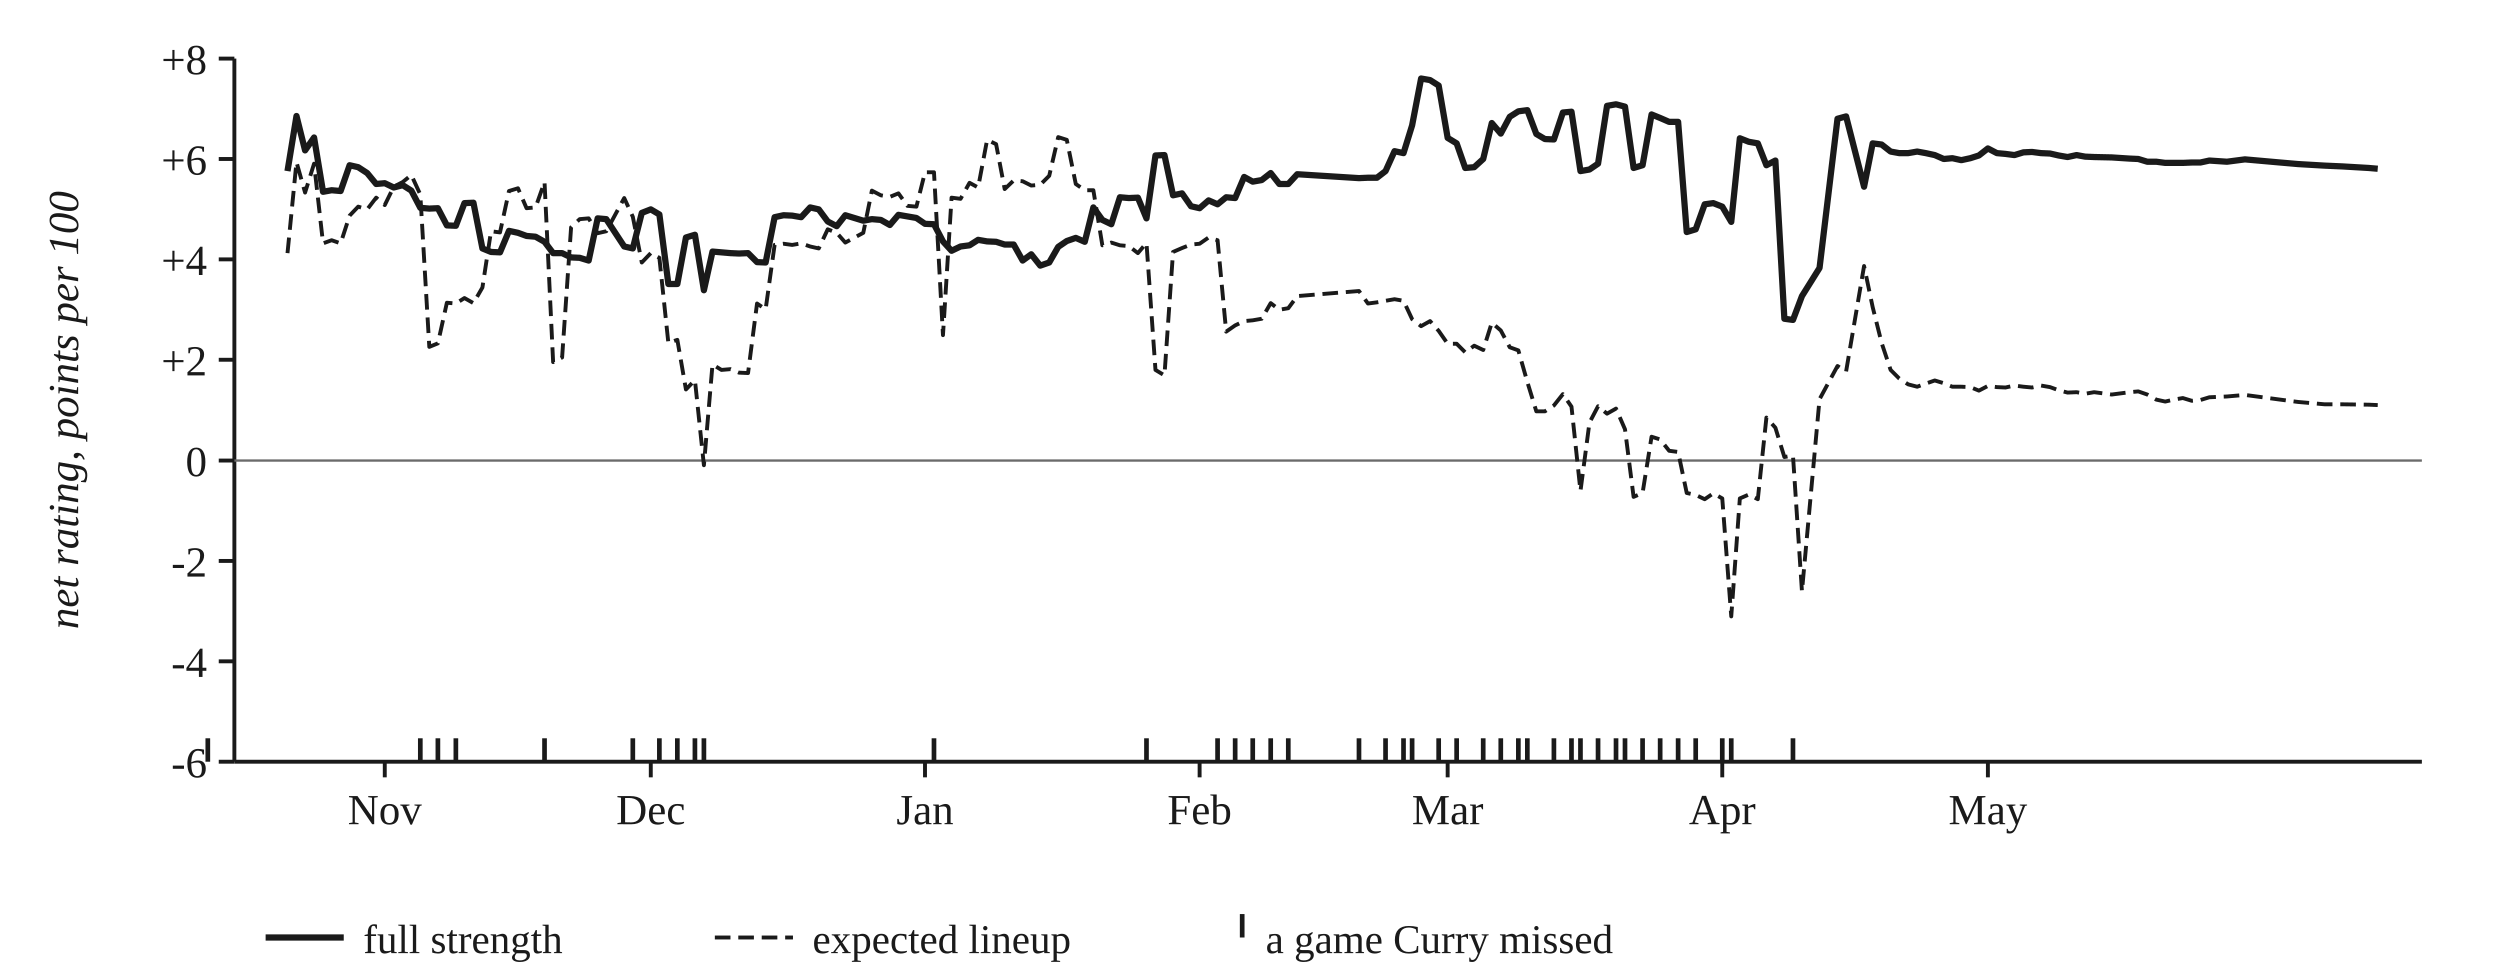
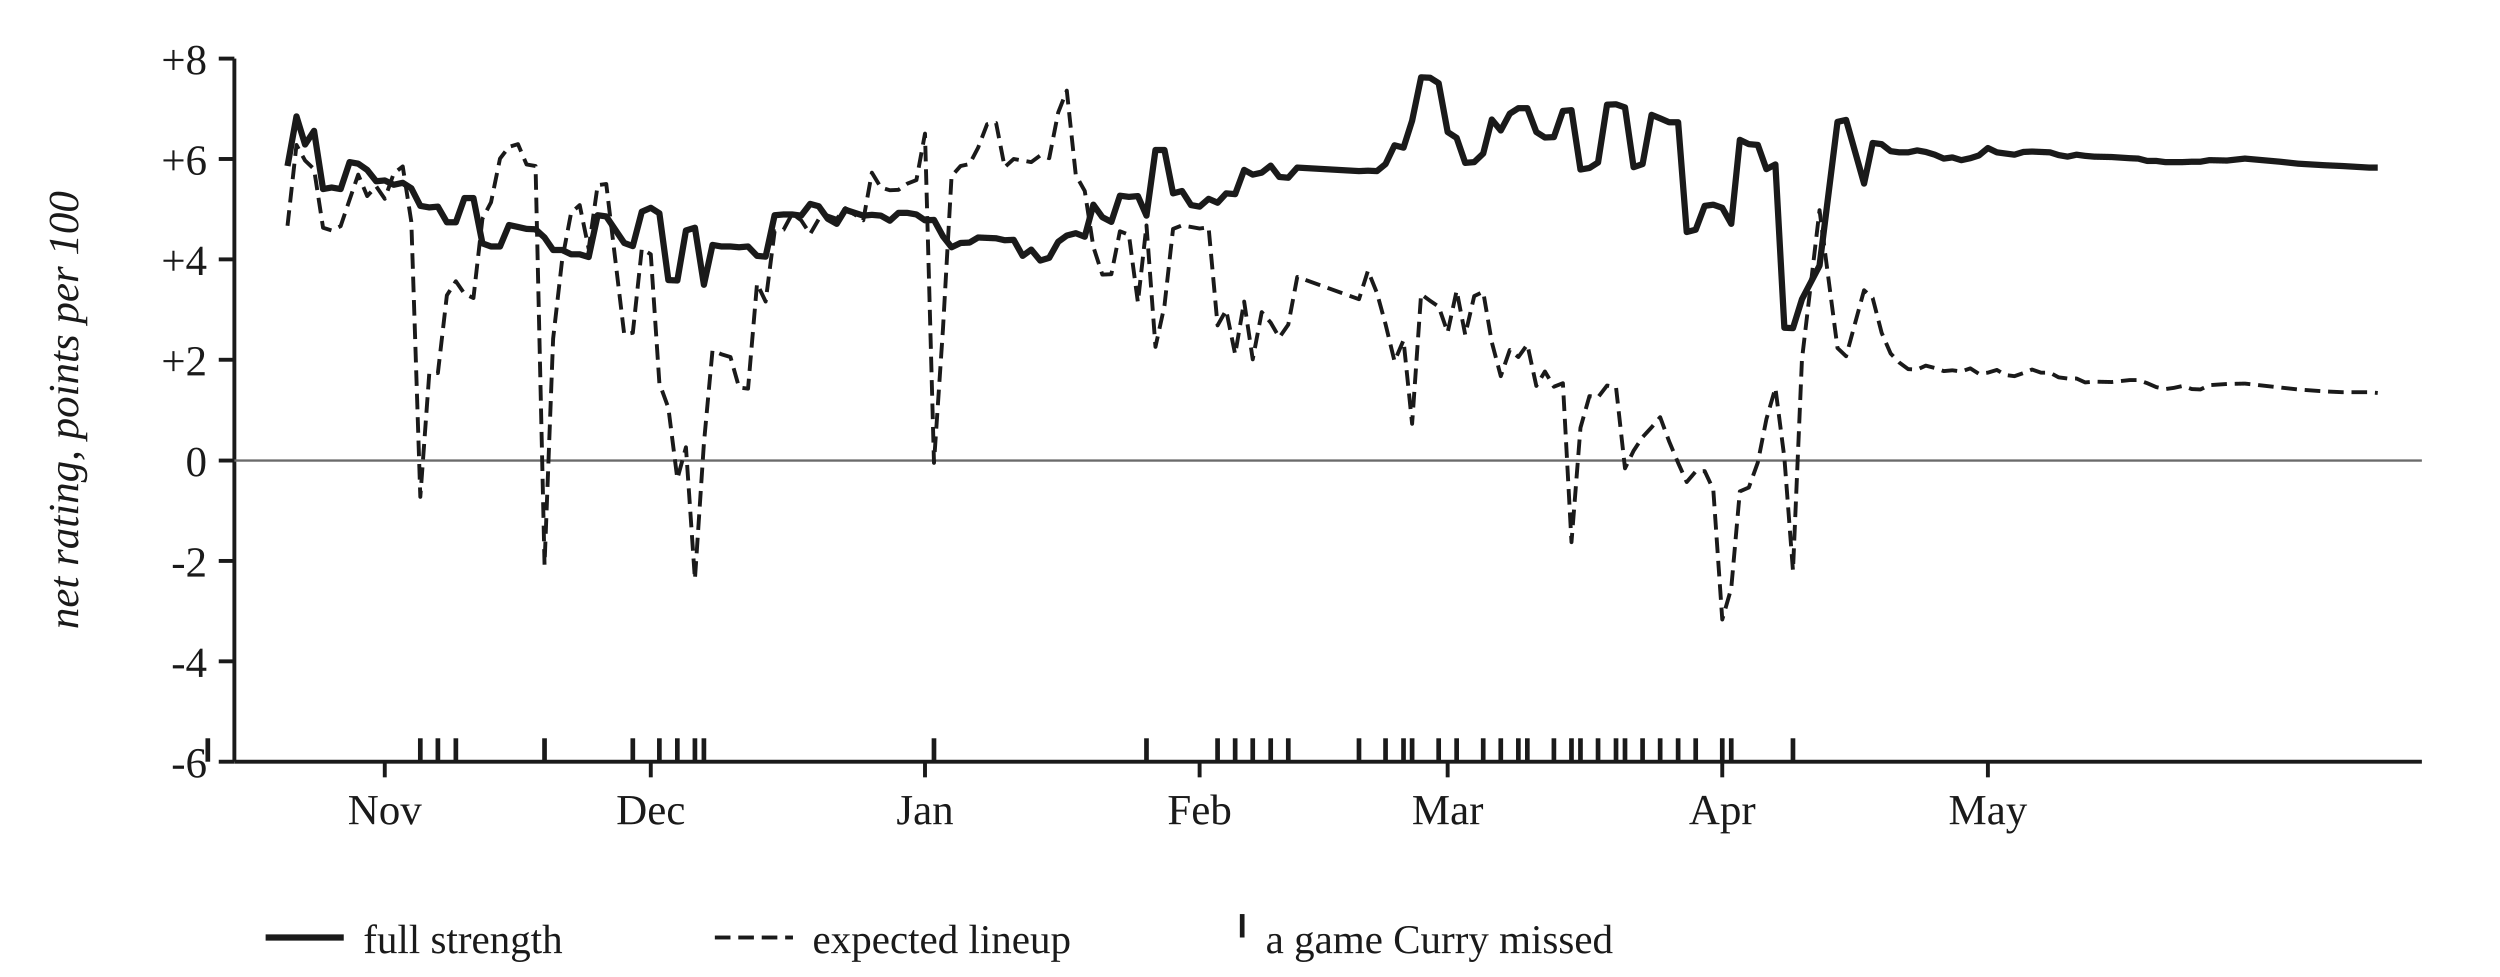
<svg xmlns="http://www.w3.org/2000/svg" viewBox="0 0 640 250" width="100%" role="img" aria-label="Two lines over the 2026 season: Golden State's full-strength rating and its rating with the expected lineup, which drops on the days Curry was out">
  <defs>
    <pattern id="hatch" width="6" height="6" patternUnits="userSpaceOnUse" patternTransform="rotate(45)">
      <rect width="6" height="6" fill="#fbfaf5" />
      <line x1="0" y1="0" x2="0" y2="6" stroke="#1a1a1a" stroke-width="1.4" />
    </pattern>
    <pattern id="dots" width="5" height="5" patternUnits="userSpaceOnUse">
      <rect width="5" height="5" fill="#fbfaf5" />
      <circle cx="2.5" cy="2.5" r=".9" fill="#1a1a1a" />
    </pattern>
    <marker id="arrow" viewBox="0 0 10 10" refX="9" refY="5" markerWidth="7" markerHeight="7" orient="auto-start-reverse">
      <path d="M 0 1 L 9 5 L 0 9 z" fill="#1a1a1a" />
    </marker>
  </defs>
  <line x1="60" y1="15" x2="60" y2="195" stroke="#1a1a1a" stroke-width="1.0" />
  <line x1="60" y1="195" x2="620" y2="195" stroke="#1a1a1a" stroke-width="1.0" />
  <line x1="56" y1="195" x2="60" y2="195" stroke="#1a1a1a" stroke-width="1.0" />
  <text x="53" y="199" font-size="11" text-anchor="end" fill="#1a1a1a">-6</text>
  <line x1="56" y1="169.3" x2="60" y2="169.3" stroke="#1a1a1a" stroke-width="1.0" />
  <text x="53" y="173.3" font-size="11" text-anchor="end" fill="#1a1a1a">-4</text>
  <line x1="56" y1="143.6" x2="60" y2="143.6" stroke="#1a1a1a" stroke-width="1.0" />
  <text x="53" y="147.6" font-size="11" text-anchor="end" fill="#1a1a1a">-2</text>
  <line x1="56" y1="117.9" x2="60" y2="117.9" stroke="#1a1a1a" stroke-width="1.0" />
  <text x="53" y="121.9" font-size="11" text-anchor="end" fill="#1a1a1a">0</text>
  <line x1="56" y1="92.1" x2="60" y2="92.1" stroke="#1a1a1a" stroke-width="1.0" />
  <text x="53" y="96.1" font-size="11" text-anchor="end" fill="#1a1a1a">+2</text>
  <line x1="56" y1="66.4" x2="60" y2="66.4" stroke="#1a1a1a" stroke-width="1.0" />
  <text x="53" y="70.4" font-size="11" text-anchor="end" fill="#1a1a1a">+4</text>
  <line x1="56" y1="40.7" x2="60" y2="40.7" stroke="#1a1a1a" stroke-width="1.0" />
  <text x="53" y="44.7" font-size="11" text-anchor="end" fill="#1a1a1a">+6</text>
  <line x1="56" y1="15" x2="60" y2="15" stroke="#1a1a1a" stroke-width="1.0" />
  <text x="53" y="19" font-size="11" text-anchor="end" fill="#1a1a1a">+8</text>
  <text x="20" y="105" font-size="11" text-anchor="middle" fill="#1a1a1a" font-style="italic" transform="rotate(-90 20 105)">net rating, points per 100</text>
  <line x1="60" y1="117.9" x2="620" y2="117.9" stroke="#6b6b6b" stroke-width="0.6" />
  <line x1="53.2" y1="189" x2="53.2" y2="195" stroke="#1a1a1a" stroke-width="1.2" />
  <line x1="107.6" y1="189" x2="107.6" y2="195" stroke="#1a1a1a" stroke-width="1.2" />
  <line x1="112.1" y1="189" x2="112.1" y2="195" stroke="#1a1a1a" stroke-width="1.2" />
  <line x1="116.7" y1="189" x2="116.7" y2="195" stroke="#1a1a1a" stroke-width="1.2" />
  <line x1="139.4" y1="189" x2="139.4" y2="195" stroke="#1a1a1a" stroke-width="1.2" />
  <line x1="162" y1="189" x2="162" y2="195" stroke="#1a1a1a" stroke-width="1.2" />
  <line x1="168.8" y1="189" x2="168.8" y2="195" stroke="#1a1a1a" stroke-width="1.2" />
  <line x1="173.4" y1="189" x2="173.4" y2="195" stroke="#1a1a1a" stroke-width="1.2" />
  <line x1="177.9" y1="189" x2="177.9" y2="195" stroke="#1a1a1a" stroke-width="1.2" />
  <line x1="180.2" y1="189" x2="180.2" y2="195" stroke="#1a1a1a" stroke-width="1.2" />
  <line x1="239.1" y1="189" x2="239.1" y2="195" stroke="#1a1a1a" stroke-width="1.2" />
  <line x1="293.5" y1="189" x2="293.5" y2="195" stroke="#1a1a1a" stroke-width="1.2" />
  <line x1="311.7" y1="189" x2="311.7" y2="195" stroke="#1a1a1a" stroke-width="1.2" />
  <line x1="316.2" y1="189" x2="316.2" y2="195" stroke="#1a1a1a" stroke-width="1.2" />
  <line x1="320.7" y1="189" x2="320.7" y2="195" stroke="#1a1a1a" stroke-width="1.2" />
  <line x1="325.3" y1="189" x2="325.3" y2="195" stroke="#1a1a1a" stroke-width="1.2" />
  <line x1="329.8" y1="189" x2="329.8" y2="195" stroke="#1a1a1a" stroke-width="1.2" />
  <line x1="347.9" y1="189" x2="347.9" y2="195" stroke="#1a1a1a" stroke-width="1.2" />
  <line x1="354.7" y1="189" x2="354.7" y2="195" stroke="#1a1a1a" stroke-width="1.2" />
  <line x1="359.3" y1="189" x2="359.3" y2="195" stroke="#1a1a1a" stroke-width="1.2" />
  <line x1="361.5" y1="189" x2="361.5" y2="195" stroke="#1a1a1a" stroke-width="1.2" />
  <line x1="368.3" y1="189" x2="368.3" y2="195" stroke="#1a1a1a" stroke-width="1.2" />
  <line x1="372.9" y1="189" x2="372.9" y2="195" stroke="#1a1a1a" stroke-width="1.2" />
  <line x1="379.7" y1="189" x2="379.7" y2="195" stroke="#1a1a1a" stroke-width="1.2" />
  <line x1="384.2" y1="189" x2="384.2" y2="195" stroke="#1a1a1a" stroke-width="1.2" />
  <line x1="388.7" y1="189" x2="388.7" y2="195" stroke="#1a1a1a" stroke-width="1.2" />
  <line x1="391" y1="189" x2="391" y2="195" stroke="#1a1a1a" stroke-width="1.2" />
  <line x1="397.8" y1="189" x2="397.8" y2="195" stroke="#1a1a1a" stroke-width="1.2" />
  <line x1="402.3" y1="189" x2="402.3" y2="195" stroke="#1a1a1a" stroke-width="1.2" />
  <line x1="404.6" y1="189" x2="404.6" y2="195" stroke="#1a1a1a" stroke-width="1.2" />
  <line x1="409.1" y1="189" x2="409.1" y2="195" stroke="#1a1a1a" stroke-width="1.2" />
  <line x1="413.7" y1="189" x2="413.7" y2="195" stroke="#1a1a1a" stroke-width="1.2" />
  <line x1="416" y1="189" x2="416" y2="195" stroke="#1a1a1a" stroke-width="1.2" />
  <line x1="420.5" y1="189" x2="420.5" y2="195" stroke="#1a1a1a" stroke-width="1.2" />
  <line x1="425" y1="189" x2="425" y2="195" stroke="#1a1a1a" stroke-width="1.2" />
  <line x1="429.6" y1="189" x2="429.6" y2="195" stroke="#1a1a1a" stroke-width="1.2" />
  <line x1="434.1" y1="189" x2="434.1" y2="195" stroke="#1a1a1a" stroke-width="1.2" />
  <line x1="440.9" y1="189" x2="440.9" y2="195" stroke="#1a1a1a" stroke-width="1.2" />
  <line x1="443.2" y1="189" x2="443.2" y2="195" stroke="#1a1a1a" stroke-width="1.2" />
  <line x1="459" y1="189" x2="459" y2="195" stroke="#1a1a1a" stroke-width="1.2" />
-   <polyline points="73.6,43.8 75.9,29.7 78.1,38.5 80.4,35.2 82.7,49.1 84.9,48.7 87.2,48.9 89.5,42.3 91.7,42.8 94,44.3 96.3,47.1 98.5,46.9 100.8,48 103.1,47.4 105.3,48.8 107.6,53.2 109.9,53.4 112.1,53.3 114.4,57.7 116.7,57.8 118.9,52 121.2,51.9 123.5,63.6 125.7,64.5 128,64.6 130.3,59.1 132.6,59.6 134.8,60.4 137.1,60.6 139.4,61.9 141.6,64.8 143.9,64.8 146.2,65.9 148.4,66 150.7,66.7 153,55.9 155.2,56.1 159.8,63.1 162,63.6 164.3,54.5 166.6,53.6 168.8,54.9 171.1,72.7 173.4,72.7 175.6,60.8 177.9,60.1 180.2,74.3 182.4,64.4 184.7,64.6 187,64.8 189.2,64.9 191.5,64.8 193.8,67.1 196,67.2 198.3,55.6 200.6,55.1 202.8,55.2 205.1,55.6 207.4,53.1 209.6,53.6 211.9,56.7 214.2,57.9 216.4,55.1 221,56.5 223.2,56.1 225.5,56.3 227.8,57.6 230,55 232.3,55.4 234.6,55.8 236.8,57.3 239.1,57.4 241.4,61.8 243.6,64.2 245.9,63.1 248.2,62.8 250.4,61.4 252.7,61.8 255,61.9 257.2,62.6 259.5,62.6 261.8,66.7 264,65.1 266.3,68 268.6,67.2 270.9,63.2 273.1,61.7 275.4,60.9 277.7,61.9 279.9,53.1 282.2,56.3 284.5,57.4 286.7,50.5 289,50.7 291.3,50.6 293.5,55.9 295.8,39.8 298.1,39.7 300.3,50 302.6,49.5 304.9,52.8 307.1,53.3 309.4,51.3 311.7,52.3 313.9,50.5 316.2,50.7 318.5,45.3 320.7,46.5 323,46.1 325.3,44.3 327.5,47.1 329.8,47.1 332.1,44.6 347.9,45.6 350.2,45.5 352.5,45.5 354.7,43.8 357,38.7 359.3,39.2 361.5,32.1 363.8,20.1 366.1,20.5 368.3,21.9 370.6,35.3 372.9,36.7 375.1,43 377.4,42.8 379.7,40.7 381.9,31.5 384.2,34.2 386.5,29.9 388.7,28.5 391,28.2 393.3,34.3 395.5,35.6 397.8,35.7 400.1,28.8 402.3,28.6 404.6,43.8 406.9,43.4 409.1,41.9 411.4,27.1 413.7,26.7 416,27.3 418.2,43 420.5,42.3 422.8,29.3 425,30.2 427.3,31.2 429.6,31.2 431.8,59.4 434.1,58.7 436.4,52.3 438.6,52 440.9,52.9 443.2,56.8 445.4,35.4 447.7,36.3 450,36.7 452.2,42.3 454.5,41.1 456.8,81.6 459,81.9 461.3,75.8 465.8,68.6 470.4,30.4 472.6,29.8 477.2,47.8 479.4,36.7 481.7,37 484,38.8 486.2,39.2 488.5,39.2 490.8,38.8 493,39.2 495.3,39.7 497.6,40.7 499.8,40.5 502.1,41 504.4,40.5 506.6,39.8 508.9,38 511.2,39.2 513.4,39.4 515.7,39.7 518,39 520.2,38.9 522.5,39.2 524.8,39.3 527,39.8 529.3,40.2 531.6,39.7 533.8,40.1 536.1,40.2 540.6,40.3 545.2,40.6 547.4,40.7 549.7,41.4 552,41.4 554.3,41.7 556.5,41.7 558.8,41.7 561.1,41.6 563.3,41.6 565.6,41.1 570.1,41.4 574.7,40.8 583.7,41.6 588.3,42 595.1,42.4 599.6,42.6 606.4,43 608.7,43.2" fill="none" stroke="#1a1a1a" stroke-width="1.6" stroke-linejoin="round" />
-   <polyline points="73.6,64.8 75.9,41.5 78.1,49.3 80.4,41.9 82.7,62.3 84.9,61.5 87.2,62.3 89.5,55.2 91.7,52.9 94,53.6 96.3,50.6 98.5,52.5 100.8,47.8 103.1,46.6 105.3,44.8 107.6,49.8 109.9,88.8 112.1,87.9 114.4,77.5 116.7,77.7 118.9,76.3 121.2,77.6 123.5,73.6 125.7,59.2 128,59.5 130.3,48.9 132.6,48.2 134.8,53.3 137.1,53.1 139.4,46.6 141.6,92.7 143.9,91.5 146.2,58.2 148.4,56.1 150.7,55.9 153,59.7 155.2,59.2 159.8,50.7 162,55.5 164.3,67.2 166.6,64.8 168.8,66 171.1,87.8 173.4,87 175.6,99.7 177.9,97.3 180.2,119.1 182.4,93.3 184.7,94.7 187,94.5 189.2,95.4 191.5,95.5 193.8,77.7 196,79.2 198.3,62.7 200.6,62.4 202.8,62.7 205.1,62.3 207.4,63.1 209.6,63.6 211.9,58.7 214.2,59.6 216.4,62.1 221,59.6 223.2,48.8 225.5,50 227.8,50.4 230,49.5 232.3,52.7 234.6,52.9 236.8,44.1 239.1,44.1 241.4,85.8 243.6,50.6 245.9,50.9 248.2,46.8 250.4,48 252.7,35.8 255,36.9 257.2,48.4 259.5,46.2 261.8,46.4 264,47.5 266.3,47.3 268.6,45 270.9,35.1 273.1,35.8 275.4,47.1 277.7,48.7 279.9,48.7 282.2,62.8 284.5,62.1 286.7,62.8 289,63 291.3,64.8 293.5,62.2 295.8,94.7 298.1,96.1 300.3,64.5 302.6,63.5 304.9,62.6 307.1,62.4 309.4,60.8 311.7,61.5 313.9,84.9 316.2,83.3 318.5,82.2 320.7,82 323,81.6 325.3,77.6 327.5,79.3 329.8,78.9 332.1,75.8 347.9,74.5 350.2,77.7 352.5,77.4 354.7,77 357,76.6 359.3,77 361.5,81.7 363.8,83.5 366.1,82.2 368.3,84.7 370.6,88 372.9,88 375.1,90.2 377.4,88.5 379.7,89.6 381.9,82.6 384.2,84.6 386.5,88.9 388.7,89.7 391,97.8 393.3,105.3 395.5,105.3 397.8,103.8 400.1,100.9 402.3,104.1 404.6,125.7 406.9,108.2 409.1,104 411.4,105.9 413.7,104.6 416,109.9 418.2,127.2 420.5,126.2 422.8,111.8 425,112.5 427.3,115.4 429.6,115.7 431.8,126.2 434.1,126.7 436.4,127.8 438.6,126.3 440.9,127.6 443.2,157.8 445.4,127.6 447.7,126.6 450,127.8 452.2,106.9 454.5,109.5 456.8,117 459,116.6 461.3,151.4 465.8,102.2 470.4,93.7 472.6,95.1 477.2,68.1 479.4,78.6 481.7,87.8 484,94.7 486.2,96.9 488.5,98.4 490.8,99 493,98.2 495.3,97.4 497.6,98.1 499.8,99 502.1,99 504.4,99.1 506.6,100 508.9,98.8 511.2,99.1 513.4,99.2 515.7,98.7 518,99 520.2,99.2 522.5,98.7 524.8,99.1 527,99.9 529.3,100.5 531.6,100.4 533.8,100.8 536.1,100.4 540.6,101 545.2,100.4 547.4,100.2 549.7,101 552,102.3 554.3,102.8 556.5,102.3 558.8,101.9 561.1,102.6 563.3,102.4 565.6,101.7 570.1,101.5 574.7,101.1 583.7,102.3 588.3,102.9 595.1,103.5 599.6,103.5 606.4,103.6 608.7,103.7" fill="none" stroke="#1a1a1a" stroke-width="1.0" stroke-linejoin="round" stroke-dasharray="4 2" />
+   <polyline points="73.6,42.5 75.9,29.8 78.1,37 80.4,33.5 82.7,48.4 84.9,48 87.2,48.4 89.5,41.5 91.7,41.9 94,43.5 96.3,46.4 98.5,46.2 100.8,47.3 103.1,46.8 105.3,48.2 107.6,52.7 109.9,53.1 112.1,52.9 114.4,56.9 116.7,56.9 118.9,50.7 121.2,50.7 123.5,62.3 125.7,63.1 128,63.1 130.3,57.6 132.6,58.1 134.8,58.6 137.1,58.7 139.4,60.8 141.6,64 143.9,64 146.2,65.1 148.4,65.1 150.7,65.8 153,55.1 155.2,55.4 159.8,62.2 162,63 164.3,54.2 166.6,53.2 168.8,54.6 171.1,71.7 173.4,71.8 175.6,59 177.9,58.3 180.2,72.9 182.4,62.7 184.7,63.1 187,63.1 189.2,63.3 191.5,63.1 193.8,65.5 196,65.7 198.3,55.1 200.6,54.9 202.8,54.9 205.1,55.2 207.4,52.2 209.6,52.8 211.9,56 214.2,57.3 216.4,53.7 221,55.2 223.2,55 225.5,55.2 227.8,56.5 230,54.5 232.3,54.5 234.6,54.9 236.8,56.4 239.1,56.3 241.4,60.5 243.6,63.3 245.9,62.2 248.2,62.1 250.4,60.8 252.7,60.9 255,61 257.2,61.5 259.5,61.4 261.8,65.5 264,63.9 266.3,66.7 268.6,66 270.9,61.9 273.1,60.3 275.4,59.7 277.7,60.6 279.9,52.4 282.2,55.6 284.5,56.8 286.7,50.1 289,50.4 291.3,50.2 293.5,55.2 295.8,38.4 298.1,38.4 300.3,49.5 302.6,48.9 304.9,52.5 307.1,52.9 309.4,50.9 311.7,51.9 313.9,49.5 316.2,49.7 318.5,43.5 320.7,44.7 323,44.2 325.3,42.4 327.5,45.3 329.8,45.5 332.1,42.9 347.9,43.8 350.2,43.7 352.5,43.8 354.7,42 357,37.2 359.3,37.8 361.5,30.9 363.8,19.8 366.1,19.9 368.3,21.3 370.6,33.8 372.9,35.3 375.1,41.7 377.4,41.5 379.7,39.3 381.9,30.6 384.2,33.4 386.5,29.1 388.7,27.7 391,27.7 393.3,33.8 395.5,35.2 397.8,35.1 400.1,28.4 402.3,28.2 404.6,43.4 406.9,43 409.1,41.6 411.4,26.8 413.7,26.7 416,27.5 418.2,42.8 420.5,42 422.8,29.4 425,30.3 427.3,31.3 429.6,31.3 431.8,59.4 434.1,58.8 436.4,52.7 438.6,52.4 440.9,53.2 443.2,57.3 445.4,35.8 447.7,36.9 450,37.1 452.2,43.3 454.5,42.1 456.8,83.9 459,84 461.3,76.6 465.8,68 470.4,31.2 472.6,30.7 477.2,47 479.4,36.6 481.7,36.9 484,38.7 486.2,39 488.5,39 490.8,38.5 493,38.9 495.3,39.6 497.6,40.6 499.8,40.3 502.1,41 504.4,40.5 506.6,39.8 508.9,37.9 511.2,39 513.4,39.3 515.7,39.6 518,38.9 520.2,38.8 522.5,38.9 524.8,39 527,39.7 529.3,40.1 531.6,39.6 533.8,39.9 536.1,40.1 540.6,40.2 545.2,40.5 547.4,40.6 549.7,41.2 552,41.2 554.3,41.5 556.5,41.5 558.8,41.5 561.1,41.4 563.3,41.4 565.6,41 570.1,41.1 574.7,40.6 583.7,41.4 588.3,41.9 595.1,42.3 599.6,42.5 606.4,42.9 608.7,42.9" fill="none" stroke="#1a1a1a" stroke-width="1.6" stroke-linejoin="round" />
+   <polyline points="73.6,57.8 75.9,37.1 78.1,41.1 80.4,43.3 82.7,58.3 84.9,59 87.2,57.9 89.5,51.1 91.7,44.7 94,50.2 96.3,47.7 98.5,50.9 100.8,44.4 103.1,42.6 105.3,56.8 107.6,127.2 109.9,95.5 112.1,95.5 114.4,75.6 116.7,72 118.9,75.2 121.2,76.3 123.5,56 125.7,51.8 128,40.6 130.3,37.6 132.6,36.9 134.8,42.1 137.1,42.5 139.4,144.6 141.6,86.7 143.9,66.6 146.2,54.5 148.4,52.5 150.7,63.7 153,47.4 155.2,47.1 159.8,85.6 162,85.2 164.3,63.7 166.6,65.1 168.8,98.1 171.1,104.4 173.4,122.6 175.6,114.5 177.9,148.3 180.2,113.5 182.4,89.7 184.7,90.7 187,91.4 189.2,99.2 191.5,99.5 193.8,72.6 196,77.2 198.3,59.2 200.6,58.8 202.8,54.7 205.1,56.4 207.4,59.9 209.6,56.1 211.9,55.2 214.2,56 216.4,53.3 221,56.4 223.2,44.2 225.5,48 227.8,48.7 230,48.6 232.3,47 234.6,46.1 236.8,34.2 239.1,118.5 241.4,84.2 243.6,45.1 245.9,42.5 248.2,42 250.4,37.8 252.7,31.8 255,31.5 257.2,42.8 259.5,40.7 261.8,41.1 264,41.5 266.3,39.8 268.6,40.5 270.9,28.8 273.1,23.2 275.4,44.8 277.7,48.9 279.9,63.2 282.2,70.3 284.5,70.2 286.7,59.2 289,60.1 291.3,77.4 293.5,57.7 295.8,88.8 298.1,78.3 300.3,58.6 302.6,57.7 304.9,58.1 307.1,58.5 309.4,58.2 311.7,83.3 313.9,79.4 316.2,90.7 318.5,77.2 320.7,92 323,79.9 325.3,82.6 327.5,86.4 329.8,83.1 332.1,70.9 347.9,76.6 350.2,69.3 352.5,75 354.7,83 357,92.5 359.3,87.1 361.5,108.5 363.8,75.3 366.1,77 368.3,78.5 370.6,85.1 372.9,74.4 375.1,85.7 377.4,75.8 379.7,74.7 381.9,87.6 384.2,96.3 386.5,89.6 388.7,91.4 391,88.2 393.3,98.8 395.5,95.1 397.8,99 400.1,98.1 402.3,138.8 404.6,109.5 406.9,101.4 409.1,101.7 411.4,98.7 413.7,99.1 416,119.9 418.2,115.4 420.5,111.9 422.8,109.4 425,106.8 427.3,113 429.6,118.5 431.8,123.4 434.1,120.7 436.4,120.6 438.6,125.3 440.9,158.6 443.2,150.6 445.4,125.8 447.7,124.8 450,118.4 452.2,107.3 454.5,99.3 456.8,117.2 459,146.1 461.3,92 465.8,53.8 470.4,89.1 472.6,91.2 477.2,74.3 479.4,76.3 481.7,85.2 484,90.5 486.2,92.8 488.5,94.5 490.8,94.6 493,93.6 495.3,94.2 497.6,95 499.8,94.8 502.1,95.1 504.4,94.3 506.6,95.7 508.9,95.4 511.2,94.7 513.4,96 515.7,96.3 518,95.5 520.2,94.6 522.5,95.4 524.8,95.4 527,96.6 529.3,96.9 531.6,96.9 533.8,97.9 536.1,97.7 540.6,97.8 545.2,97.3 547.4,97.3 549.7,98.1 552,99.1 554.3,99.6 556.5,99.3 558.8,98.8 561.1,99.6 563.3,99.7 565.6,98.6 570.1,98.3 574.7,98.2 583.7,99.2 588.3,99.7 595.1,100.2 599.6,100.4 606.4,100.4 608.7,100.6" fill="none" stroke="#1a1a1a" stroke-width="1.0" stroke-linejoin="round" stroke-dasharray="4 2" />
  <line x1="98.5" y1="195" x2="98.5" y2="199" stroke="#1a1a1a" stroke-width="1.0" />
  <text x="98.5" y="211" font-size="11" text-anchor="middle" fill="#1a1a1a">Nov</text>
  <line x1="166.6" y1="195" x2="166.6" y2="199" stroke="#1a1a1a" stroke-width="1.0" />
  <text x="166.6" y="211" font-size="11" text-anchor="middle" fill="#1a1a1a">Dec</text>
  <line x1="236.8" y1="195" x2="236.8" y2="199" stroke="#1a1a1a" stroke-width="1.0" />
  <text x="236.8" y="211" font-size="11" text-anchor="middle" fill="#1a1a1a">Jan</text>
  <line x1="307.1" y1="195" x2="307.1" y2="199" stroke="#1a1a1a" stroke-width="1.0" />
  <text x="307.1" y="211" font-size="11" text-anchor="middle" fill="#1a1a1a">Feb</text>
  <line x1="370.6" y1="195" x2="370.6" y2="199" stroke="#1a1a1a" stroke-width="1.0" />
  <text x="370.6" y="211" font-size="11" text-anchor="middle" fill="#1a1a1a">Mar</text>
  <line x1="440.9" y1="195" x2="440.9" y2="199" stroke="#1a1a1a" stroke-width="1.0" />
  <text x="440.9" y="211" font-size="11" text-anchor="middle" fill="#1a1a1a">Apr</text>
  <line x1="508.9" y1="195" x2="508.9" y2="199" stroke="#1a1a1a" stroke-width="1.0" />
  <text x="508.9" y="211" font-size="11" text-anchor="middle" fill="#1a1a1a">May</text>
  <line x1="68" y1="240" x2="88" y2="240" stroke="#1a1a1a" stroke-width="1.6" />
  <text x="93" y="244" font-size="10.5" text-anchor="start" fill="#1a1a1a">full strength</text>
  <line x1="183" y1="240" x2="203" y2="240" stroke="#1a1a1a" stroke-width="1.0" stroke-dasharray="4 2" />
  <text x="208" y="244" font-size="10.5" text-anchor="start" fill="#1a1a1a">expected lineup</text>
  <line x1="318" y1="234" x2="318" y2="240" stroke="#1a1a1a" stroke-width="1.2" />
  <text x="324" y="244" font-size="10.5" text-anchor="start" fill="#1a1a1a">a game Curry missed</text>
</svg>
